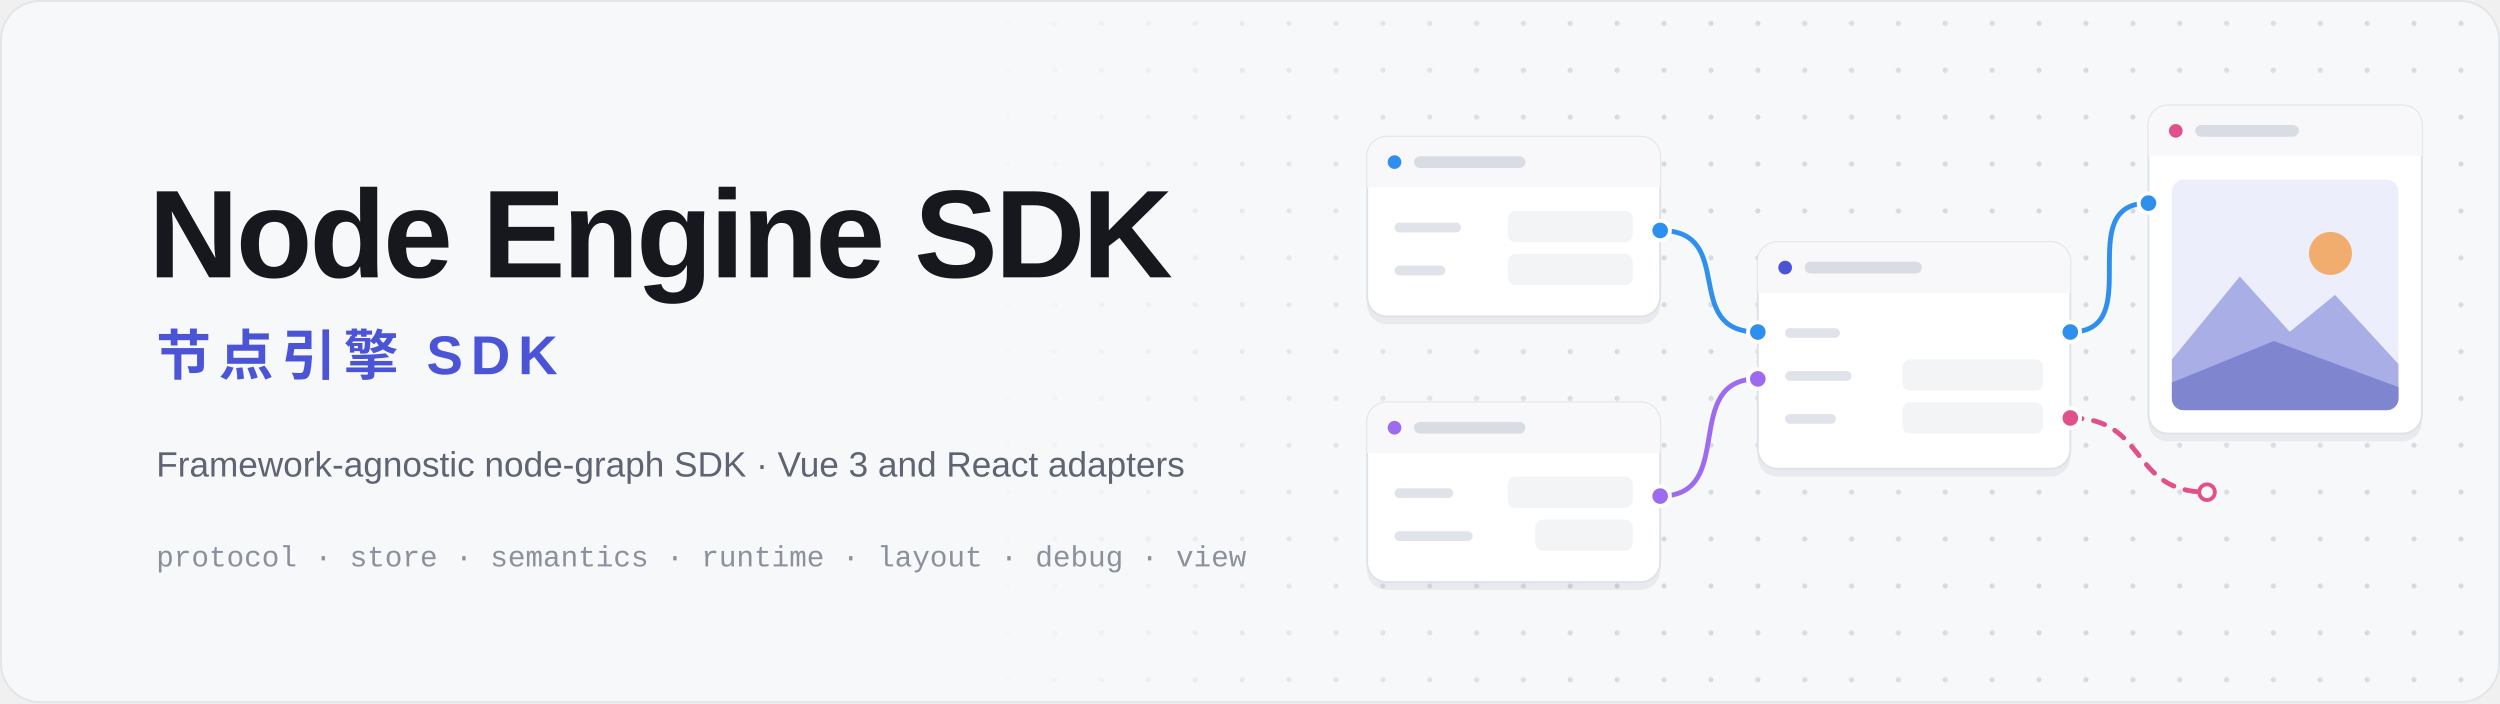
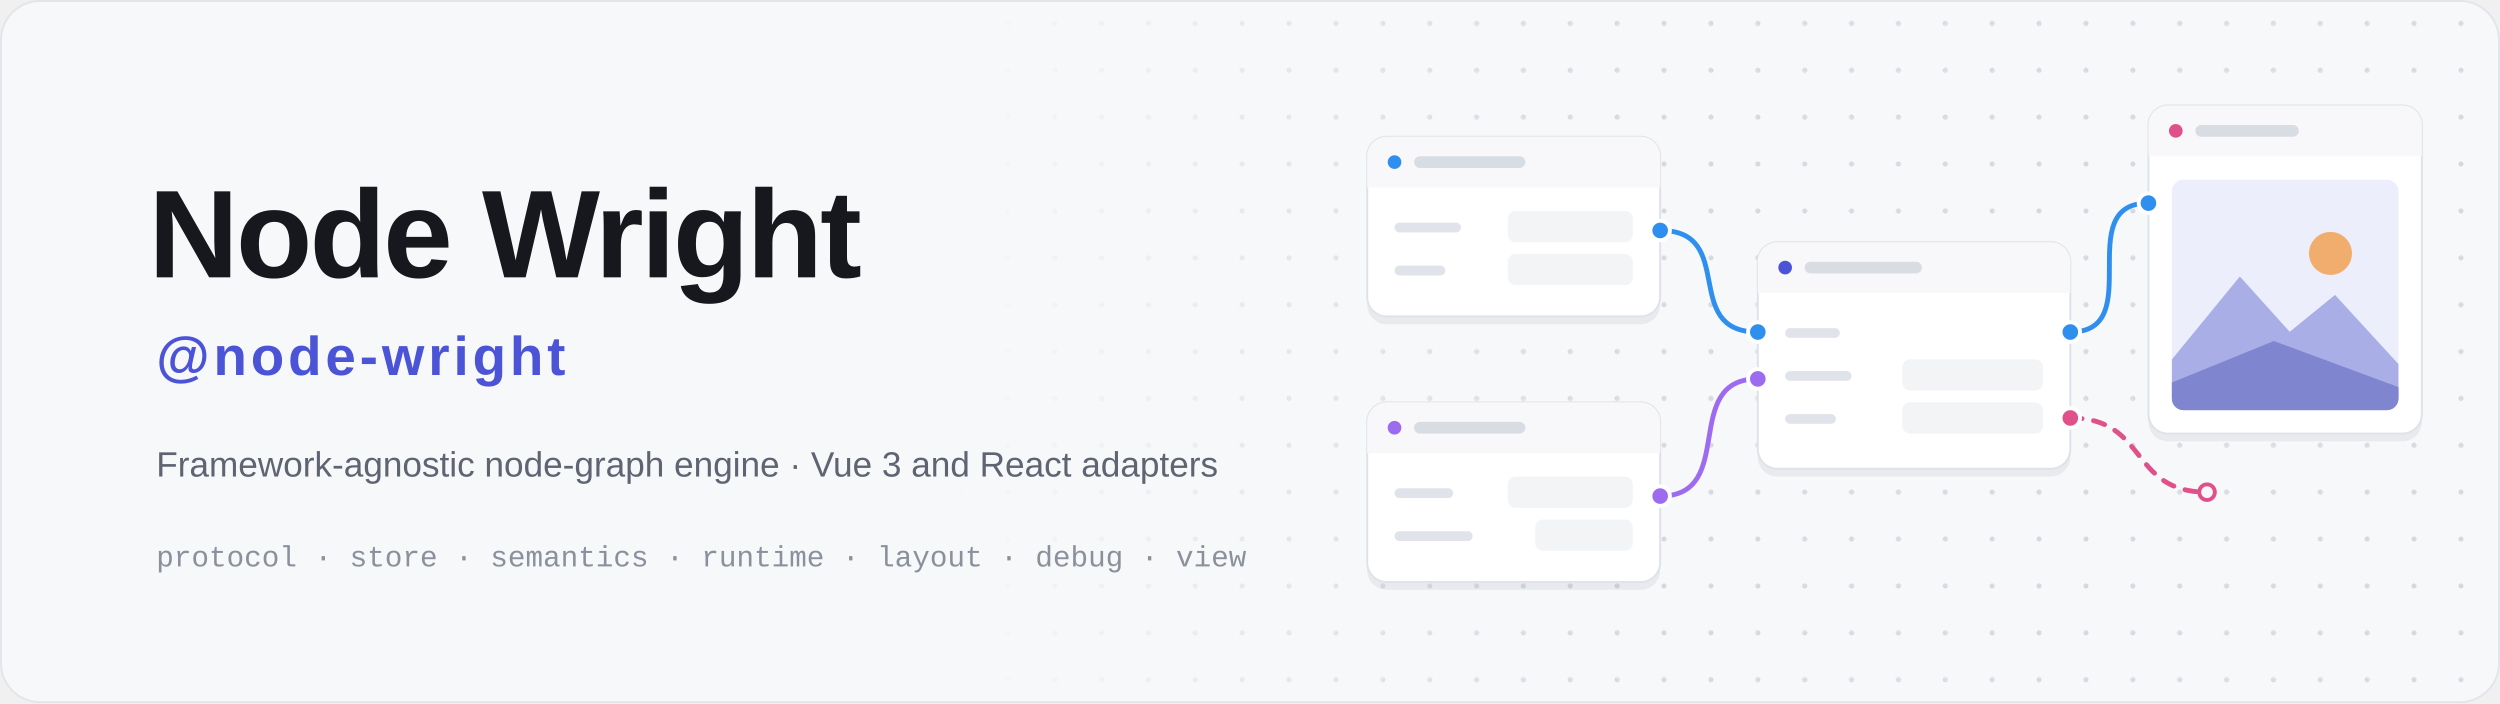
<svg xmlns="http://www.w3.org/2000/svg" width="1280" height="360" viewBox="0 0 1280 360" role="img" aria-labelledby="title-light">
  <defs>
    <pattern id="dots-light" width="24" height="24" patternUnits="userSpaceOnUse">
      <circle cx="12" cy="12" r="1.3" fill="#d3d7de" />
    </pattern>
    <linearGradient id="fade-light" x1="0" x2="1" y1="0" y2="0">
      <stop offset="0.38" stop-color="#fff" stop-opacity="0" />
      <stop offset="0.62" stop-color="#fff" stop-opacity="1" />
    </linearGradient>
    <mask id="grid-mask-light">
      <rect width="1280" height="360" fill="url(#fade-light)" />
    </mask>
  </defs>
  <rect x="0.5" y="0.5" width="1279" height="359" rx="20" fill="#f7f8fa" stroke="#e2e5ea" />
  <rect x="1" y="1" width="1278" height="358" rx="20" fill="url(#dots-light)" mask="url(#grid-mask-light)" />
  <g font-family="-apple-system, BlinkMacSystemFont, 'Segoe UI', 'Helvetica Neue', Arial, 'PingFang SC', 'Hiragino Sans GB', 'Microsoft YaHei', 'Noto Sans CJK SC', sans-serif">
-     <text x="76" y="142" fill="#16181d" font-size="64" font-weight="700" letter-spacing="-1.4">Node Engine SDK</text>
-     <text x="80" y="192" fill="#4b53d6" font-size="28" font-weight="600" letter-spacing="4">节点引擎 SDK</text>
-     <text x="80" y="244" fill="#5e6472" font-size="18">Framework-agnostic node-graph SDK · Vue 3 and React adapters</text>
+     <text x="76" y="142" fill="#16181d" font-size="64" font-weight="700" letter-spacing="-1.4">Node Wright</text>
+     <text x="80" y="192" fill="#4b53d6" font-size="28" font-weight="600" letter-spacing="2">@node-wright</text>
+     <text x="80" y="244" fill="#5e6472" font-size="18">Framework-agnostic node-graph engine · Vue 3 and React adapters</text>
  </g>
  <text x="80" y="290" fill="#8a909c" font-family="ui-monospace, SFMono-Regular, Menlo, Consolas, 'Liberation Mono', monospace" font-size="15">protocol · store · semantics · runtime · layout · debug · view</text>
  <g>
    <path d="M850 118C890 118 860 170 900 170" fill="none" stroke="#2f8fef" stroke-width="2.5" stroke-linecap="round" />
    <path d="M850 254C890 254 860 194 900 194" fill="none" stroke="#9d6bf0" stroke-width="2.5" stroke-linecap="round" />
    <path d="M1060 170C1100 170 1060 104 1100 104" fill="none" stroke="#2f8fef" stroke-width="2.5" stroke-linecap="round" />
    <path d="M1060 214C1100 214 1090 252 1130 252" fill="none" stroke="#e0508a" stroke-width="2.5" stroke-linecap="round" stroke-dasharray="6 6" />
    <g>
      <rect x="700" y="74" width="150" height="92" rx="10" fill="#16181d" opacity="0.06" />
      <rect x="700" y="70" width="150" height="92" rx="10" fill="#ffffff" stroke="#dfe2e8" />
      <path d="M700 80a10 10 0 0 1 10-10h130a10 10 0 0 1 10 10v16h-150z" fill="#f8f8fb" />
      <circle cx="714" cy="83" r="3.5" fill="#2f8fef" />
      <rect x="724" y="80" width="57" height="6" rx="3" fill="#d8dce3" />
      <rect x="714" y="114" width="34" height="5" rx="2.5" fill="#d8dce3" opacity="0.8" />
      <rect x="772" y="108" width="64" height="16" rx="4" fill="#f3f4f6" />
      <rect x="714" y="136" width="26" height="5" rx="2.5" fill="#d8dce3" opacity="0.8" />
      <rect x="772" y="130" width="64" height="16" rx="4" fill="#f3f4f6" />
      <circle cx="850" cy="118" r="5" fill="#2f8fef" stroke="#ffffff" stroke-width="2" />
    </g>
    <g>
      <rect x="700" y="210" width="150" height="92" rx="10" fill="#16181d" opacity="0.06" />
      <rect x="700" y="206" width="150" height="92" rx="10" fill="#ffffff" stroke="#dfe2e8" />
      <path d="M700 216a10 10 0 0 1 10-10h130a10 10 0 0 1 10 10v16h-150z" fill="#f8f8fb" />
      <circle cx="714" cy="219" r="3.5" fill="#9d6bf0" />
      <rect x="724" y="216" width="57" height="6" rx="3" fill="#d8dce3" />
      <rect x="714" y="250" width="30" height="5" rx="2.5" fill="#d8dce3" opacity="0.8" />
      <rect x="772" y="244" width="64" height="16" rx="4" fill="#f3f4f6" />
      <rect x="714" y="272" width="40" height="5" rx="2.5" fill="#d8dce3" opacity="0.8" />
      <rect x="786" y="266" width="50" height="16" rx="4" fill="#f3f4f6" />
      <circle cx="850" cy="254" r="5" fill="#9d6bf0" stroke="#ffffff" stroke-width="2" />
    </g>
    <g>
      <rect x="900" y="128" width="160" height="116" rx="10" fill="#16181d" opacity="0.06" />
      <rect x="900" y="124" width="160" height="116" rx="10" fill="#ffffff" stroke="#dfe2e8" />
      <path d="M900 134a10 10 0 0 1 10-10h140a10 10 0 0 1 10 10v16h-160z" fill="#f8f8fb" />
      <circle cx="914" cy="137" r="3.5" fill="#4b53d6" />
      <rect x="924" y="134" width="60" height="6" rx="3" fill="#d8dce3" />
      <rect x="914" y="168" width="28" height="5" rx="2.5" fill="#d8dce3" opacity="0.8" />
      <rect x="914" y="190" width="34" height="5" rx="2.5" fill="#d8dce3" opacity="0.8" />
      <rect x="974" y="184" width="72" height="16" rx="4" fill="#f3f4f6" />
      <rect x="914" y="212" width="26" height="5" rx="2.5" fill="#d8dce3" opacity="0.8" />
      <rect x="974" y="206" width="72" height="16" rx="4" fill="#f3f4f6" />
      <circle cx="900" cy="170" r="5" fill="#2f8fef" stroke="#ffffff" stroke-width="2" />
      <circle cx="900" cy="194" r="5" fill="#9d6bf0" stroke="#ffffff" stroke-width="2" />
      <circle cx="1060" cy="170" r="5" fill="#2f8fef" stroke="#ffffff" stroke-width="2" />
      <circle cx="1060" cy="214" r="5" fill="#e0508a" stroke="#ffffff" stroke-width="2" />
    </g>
    <g>
      <rect x="1100" y="58" width="140" height="168" rx="10" fill="#16181d" opacity="0.06" />
      <rect x="1100" y="54" width="140" height="168" rx="10" fill="#ffffff" stroke="#dfe2e8" />
      <path d="M1100 64a10 10 0 0 1 10-10h120a10 10 0 0 1 10 10v16h-140z" fill="#f8f8fb" />
      <circle cx="1114" cy="67" r="3.5" fill="#e0508a" />
      <rect x="1124" y="64" width="53" height="6" rx="3" fill="#d8dce3" />
      <clipPath id="img-light">
        <rect x="1112" y="92" width="116" height="118" rx="6" />
      </clipPath>
      <g clip-path="url(#img-light)">
        <rect x="1112" y="92" width="116" height="118" fill="#eceefb" />
        <circle cx="1193.2" cy="129.76" r="11" fill="#f2a65e" opacity="0.9" />
        <path d="M1112 184.04L1146.8 141.56L1172.32 169.88L1195.52 151.0L1228 186.4V210H1112z" fill="#a9aee6" />
        <path d="M1112 195.84L1164.2 174.6L1228 198.2V210H1112z" fill="#7f85cf" />
      </g>
      <circle cx="1100" cy="104" r="5" fill="#2f8fef" stroke="#ffffff" stroke-width="2" />
    </g>
    <circle cx="1130" cy="252" r="4" fill="none" stroke="#e0508a" stroke-width="2" />
  </g>
</svg>
